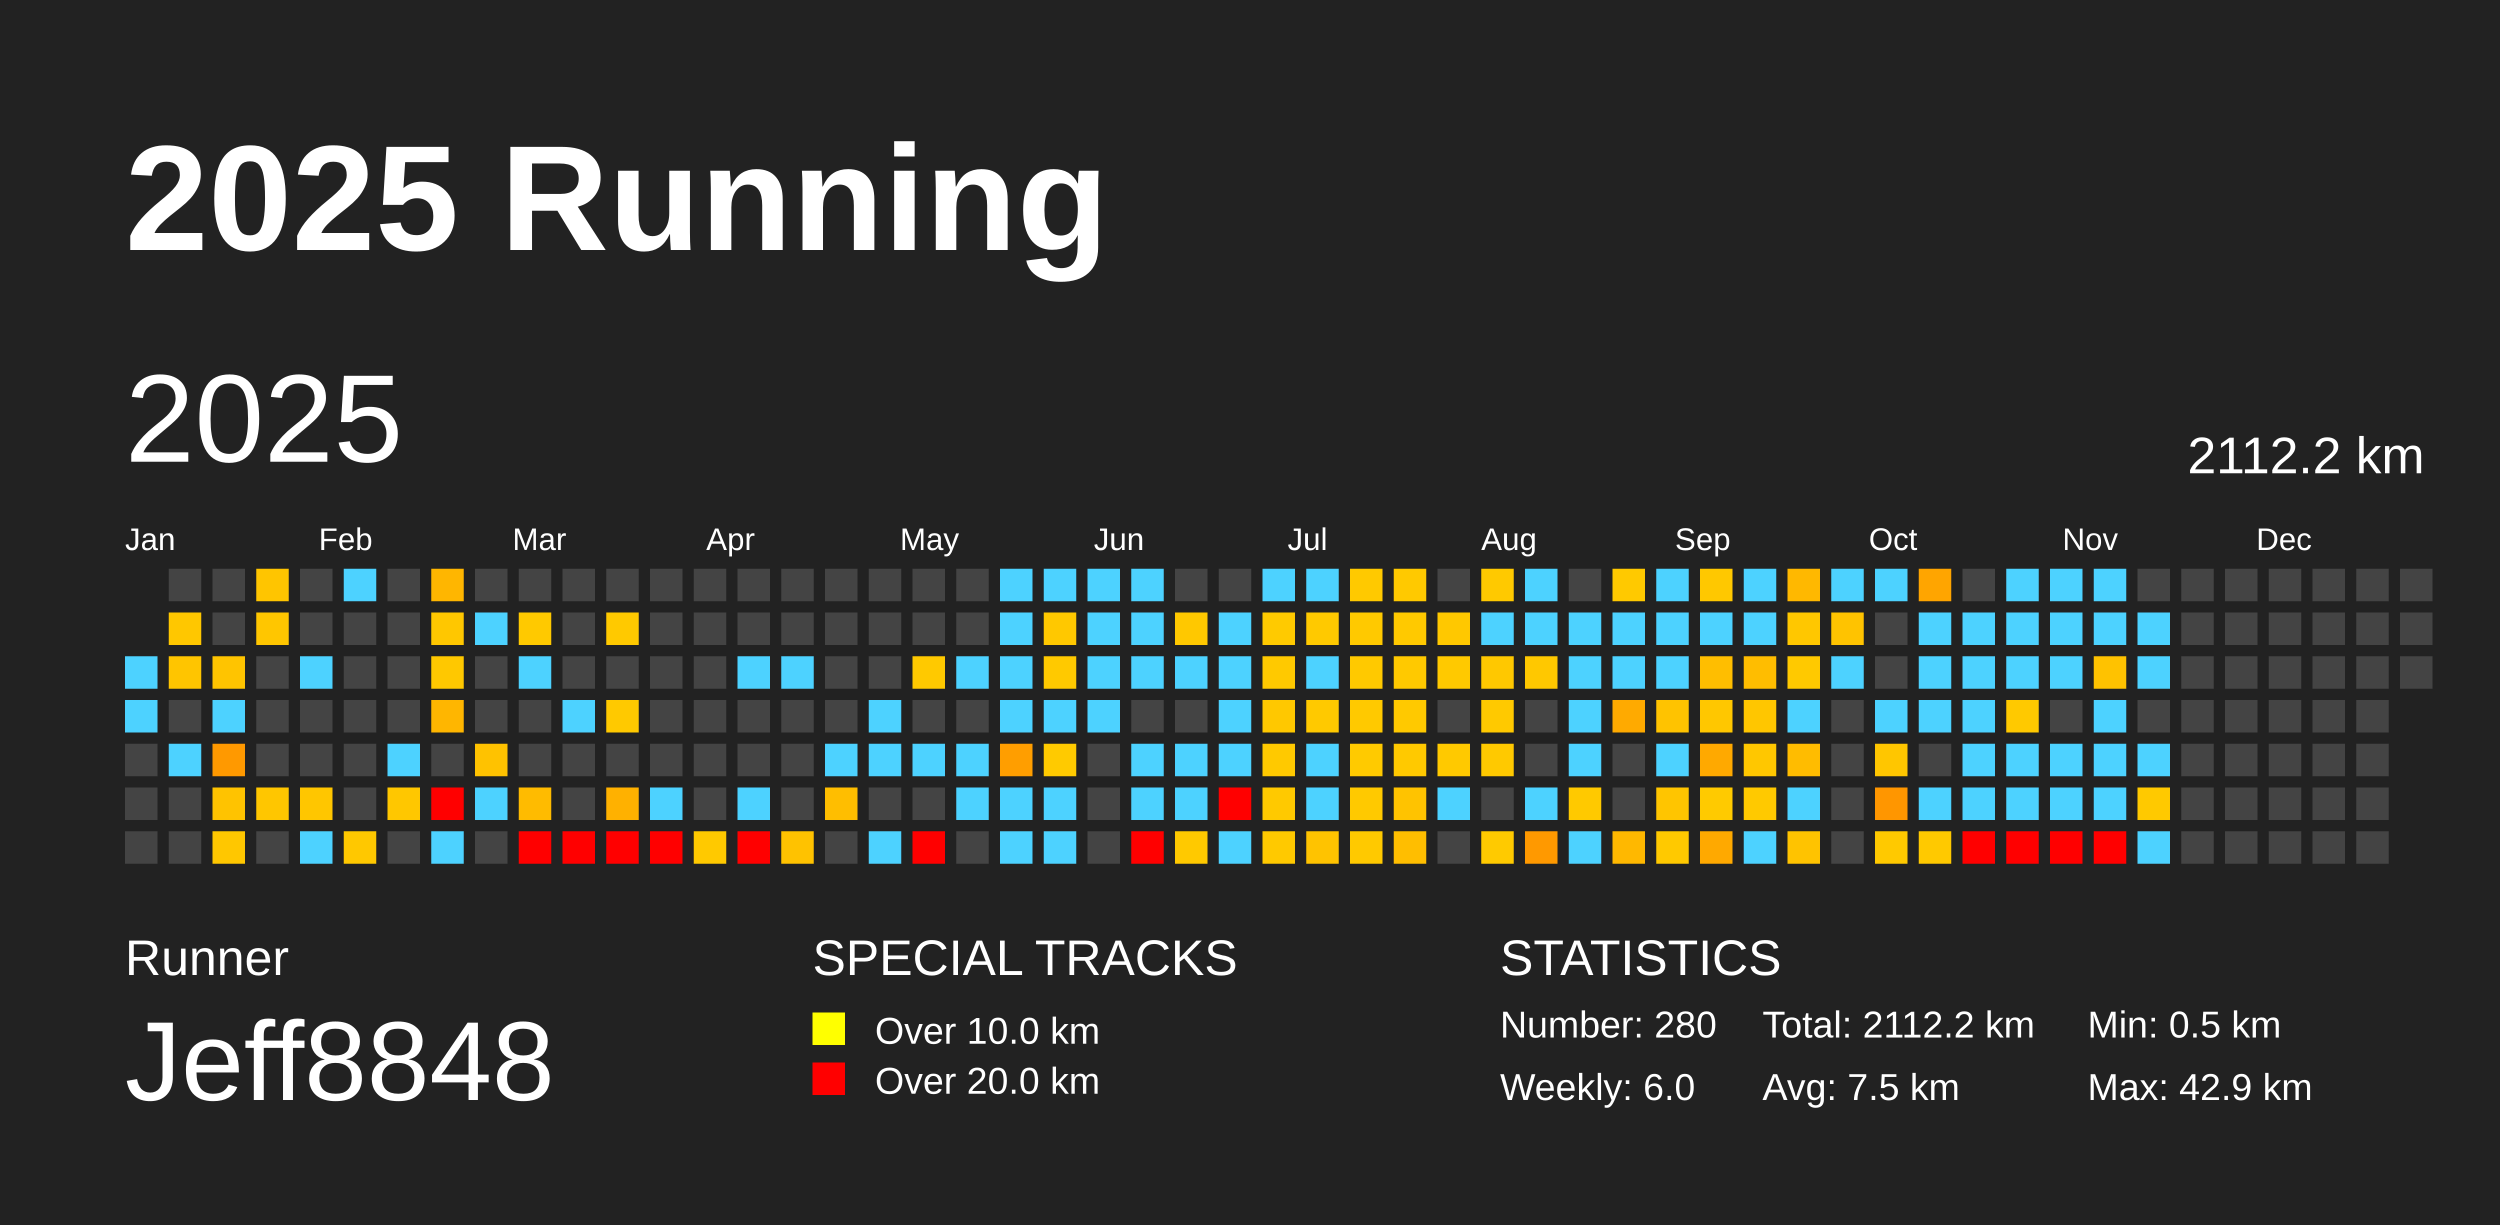
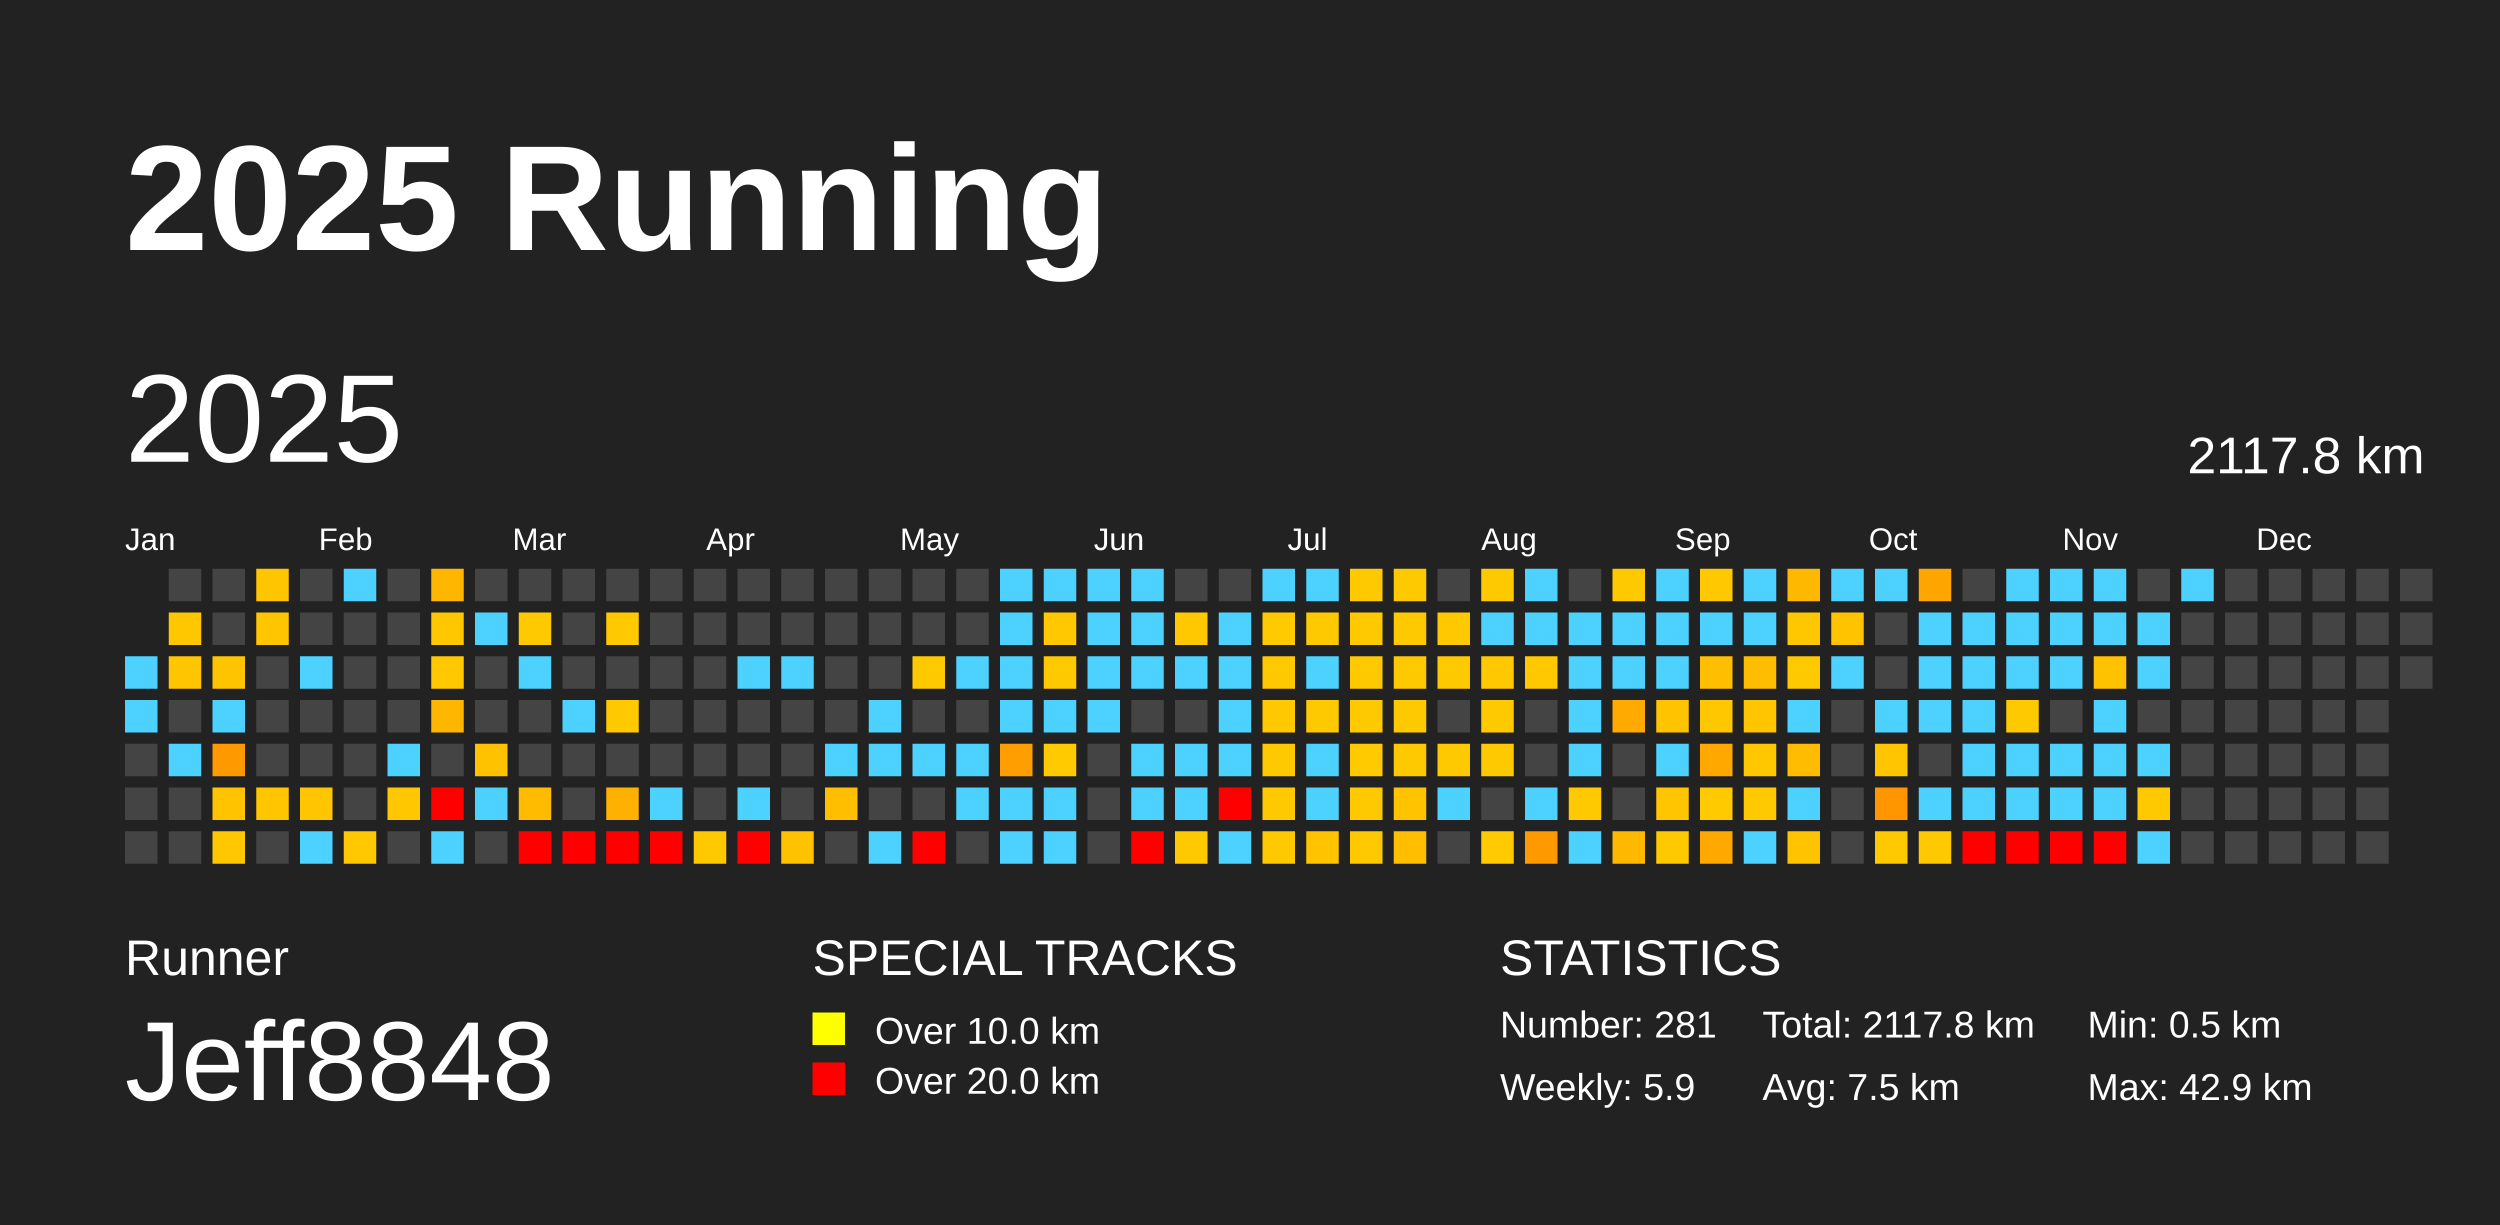
<svg xmlns="http://www.w3.org/2000/svg" baseProfile="full" height="98mm" version="1.1" viewBox="0,0,200,98" width="200mm">
  <defs />
  <rect fill="#222222" height="98" width="200" x="0" y="0" />
  <text fill="#FFFFFF" style="font-size:12px; font-family:Arial; font-weight:bold;" x="10" y="20">2025 Running</text>
  <text fill="#FFFFFF" style="font-size:4px; font-family:Arial" x="10" y="78">Runner</text>
  <text fill="#FFFFFF" style="font-size:9px; font-family:Arial" x="10" y="88">Jeff8848</text>
  <text fill="#FFFFFF" style="font-size:4px; font-family:Arial" x="65" y="78">SPECIAL TRACKS</text>
  <rect fill="yellow" height="2.6" width="2.6" x="65" y="81" />
  <text fill="#FFFFFF" style="font-size:3px; font-family:Arial" x="70" y="83.5">Over 10.0 km</text>
  <rect fill="red" height="2.6" width="2.6" x="65" y="85" />
  <text fill="#FFFFFF" style="font-size:3px; font-family:Arial" x="70" y="87.5">Over 20.0 km</text>
  <text fill="#FFFFFF" style="font-size:4px; font-family:Arial" x="120" y="78">STATISTICS</text>
-   <text fill="#FFFFFF" style="font-size:3px; font-family:Arial" x="120" y="83">Number: 280</text>
-   <text fill="#FFFFFF" style="font-size:3px; font-family:Arial" x="120" y="88">Weekly: 6.0</text>
-   <text fill="#FFFFFF" style="font-size:3px; font-family:Arial" x="141" y="83">Total: 2112.2 km</text>
+   <text fill="#FFFFFF" style="font-size:3px; font-family:Arial" x="120" y="83">Number: 281</text>
+   <text fill="#FFFFFF" style="font-size:3px; font-family:Arial" x="120" y="88">Weekly: 5.9</text>
+   <text fill="#FFFFFF" style="font-size:3px; font-family:Arial" x="141" y="83">Total: 2117.8 km</text>
  <text fill="#FFFFFF" style="font-size:3px; font-family:Arial" x="141" y="88">Avg: 7.5 km</text>
  <text fill="#FFFFFF" style="font-size:3px; font-family:Arial" x="167" y="83">Min: 0.5 km</text>
  <text fill="#FFFFFF" style="font-size:3px; font-family:Arial" x="167" y="88">Max: 42.9 km</text>
  <text dominant-baseline="hanging" fill="#FFFFFF" style="font-size:10.0px; font-family:Arial;" x="10" y="30">2025</text>
-   <text dominant-baseline="hanging" fill="#FFFFFF" style="font-size:4.125px; font-family:Arial;" x="175" y="35">2112.2 km</text>
+   <text dominant-baseline="hanging" fill="#FFFFFF" style="font-size:4.125px; font-family:Arial;" x="175" y="35">2117.8 km</text>
  <text fill="#FFFFFF" style="font-size:2.5px; font-family:Arial" x="10.0" y="44">Jan</text>
  <text fill="#FFFFFF" style="font-size:2.5px; font-family:Arial" x="25.5" y="44">Feb</text>
  <text fill="#FFFFFF" style="font-size:2.5px; font-family:Arial" x="41.0" y="44">Mar</text>
  <text fill="#FFFFFF" style="font-size:2.5px; font-family:Arial" x="56.5" y="44">Apr</text>
  <text fill="#FFFFFF" style="font-size:2.5px; font-family:Arial" x="72.0" y="44">May</text>
  <text fill="#FFFFFF" style="font-size:2.5px; font-family:Arial" x="87.5" y="44">Jun</text>
  <text fill="#FFFFFF" style="font-size:2.5px; font-family:Arial" x="103.0" y="44">Jul</text>
  <text fill="#FFFFFF" style="font-size:2.5px; font-family:Arial" x="118.5" y="44">Aug</text>
  <text fill="#FFFFFF" style="font-size:2.5px; font-family:Arial" x="134.0" y="44">Sep</text>
  <text fill="#FFFFFF" style="font-size:2.5px; font-family:Arial" x="149.5" y="44">Oct</text>
  <text fill="#FFFFFF" style="font-size:2.5px; font-family:Arial" x="165.0" y="44">Nov</text>
  <text fill="#FFFFFF" style="font-size:2.5px; font-family:Arial" x="180.5" y="44">Dec</text>
  <rect fill="#4dd2ff" height="2.6" width="2.6" x="10.0" y="52.5" />
  <rect fill="#4dd2ff" height="2.6" width="2.6" x="10.0" y="56.0" />
  <rect fill="#444444" height="2.6" width="2.6" x="10.0" y="59.5" />
  <rect fill="#444444" height="2.6" width="2.6" x="10.0" y="63.0" />
  <rect fill="#444444" height="2.6" width="2.6" x="10.0" y="66.5" />
  <rect fill="#444444" height="2.6" width="2.6" x="13.5" y="45.5" />
  <rect fill="#ffc700" height="2.6" width="2.6" x="13.5" y="49.0" />
  <rect fill="#ffc500" height="2.6" width="2.6" x="13.5" y="52.5" />
  <rect fill="#444444" height="2.6" width="2.6" x="13.5" y="56.0" />
  <rect fill="#4dd2ff" height="2.6" width="2.6" x="13.5" y="59.5" />
  <rect fill="#444444" height="2.6" width="2.6" x="13.5" y="63.0" />
  <rect fill="#444444" height="2.6" width="2.6" x="13.5" y="66.5" />
  <rect fill="#444444" height="2.6" width="2.6" x="17.0" y="45.5" />
  <rect fill="#444444" height="2.6" width="2.6" x="17.0" y="49.0" />
  <rect fill="#ffc400" height="2.6" width="2.6" x="17.0" y="52.5" />
  <rect fill="#4dd2ff" height="2.6" width="2.6" x="17.0" y="56.0" />
  <rect fill="#ff9900" height="2.6" width="2.6" x="17.0" y="59.5" />
  <rect fill="#ffc300" height="2.6" width="2.6" x="17.0" y="63.0" />
  <rect fill="#ffc700" height="2.6" width="2.6" x="17.0" y="66.5" />
  <rect fill="#ffc500" height="2.6" width="2.6" x="20.5" y="45.5" />
  <rect fill="#ffc600" height="2.6" width="2.6" x="20.5" y="49.0" />
  <rect fill="#444444" height="2.6" width="2.6" x="20.5" y="52.5" />
  <rect fill="#444444" height="2.6" width="2.6" x="20.5" y="56.0" />
  <rect fill="#444444" height="2.6" width="2.6" x="20.5" y="59.5" />
  <rect fill="#ffc600" height="2.6" width="2.6" x="20.5" y="63.0" />
  <rect fill="#444444" height="2.6" width="2.6" x="20.5" y="66.5" />
  <rect fill="#444444" height="2.6" width="2.6" x="24.0" y="45.5" />
  <rect fill="#444444" height="2.6" width="2.6" x="24.0" y="49.0" />
  <rect fill="#4dd2ff" height="2.6" width="2.6" x="24.0" y="52.5" />
  <rect fill="#444444" height="2.6" width="2.6" x="24.0" y="56.0" />
  <rect fill="#444444" height="2.6" width="2.6" x="24.0" y="59.5" />
  <rect fill="#ffc600" height="2.6" width="2.6" x="24.0" y="63.0" />
  <rect fill="#4dd2ff" height="2.6" width="2.6" x="24.0" y="66.5" />
  <rect fill="#4dd2ff" height="2.6" width="2.6" x="27.5" y="45.5" />
  <rect fill="#444444" height="2.6" width="2.6" x="27.5" y="49.0" />
  <rect fill="#444444" height="2.6" width="2.6" x="27.5" y="52.5" />
  <rect fill="#444444" height="2.6" width="2.6" x="27.5" y="56.0" />
  <rect fill="#444444" height="2.6" width="2.6" x="27.5" y="59.5" />
  <rect fill="#444444" height="2.6" width="2.6" x="27.5" y="63.0" />
  <rect fill="#ffc800" height="2.6" width="2.6" x="27.5" y="66.5" />
  <rect fill="#444444" height="2.6" width="2.6" x="31.0" y="45.5" />
  <rect fill="#444444" height="2.6" width="2.6" x="31.0" y="49.0" />
  <rect fill="#444444" height="2.6" width="2.6" x="31.0" y="52.5" />
  <rect fill="#444444" height="2.6" width="2.6" x="31.0" y="56.0" />
  <rect fill="#4dd2ff" height="2.6" width="2.6" x="31.0" y="59.5" />
  <rect fill="#ffc700" height="2.6" width="2.6" x="31.0" y="63.0" />
  <rect fill="#444444" height="2.6" width="2.6" x="31.0" y="66.5" />
  <rect fill="#ffb600" height="2.6" width="2.6" x="34.5" y="45.5" />
  <rect fill="#ffc700" height="2.6" width="2.6" x="34.5" y="49.0" />
  <rect fill="#ffc800" height="2.6" width="2.6" x="34.5" y="52.5" />
  <rect fill="#ffb600" height="2.6" width="2.6" x="34.5" y="56.0" />
  <rect fill="#444444" height="2.6" width="2.6" x="34.5" y="59.5" />
  <rect fill="red" height="2.6" width="2.6" x="34.5" y="63.0" />
  <rect fill="#4dd2ff" height="2.6" width="2.6" x="34.5" y="66.5" />
  <rect fill="#444444" height="2.6" width="2.6" x="38.0" y="45.5" />
  <rect fill="#4dd2ff" height="2.6" width="2.6" x="38.0" y="49.0" />
  <rect fill="#444444" height="2.6" width="2.6" x="38.0" y="52.5" />
  <rect fill="#444444" height="2.6" width="2.6" x="38.0" y="56.0" />
  <rect fill="#ffc200" height="2.6" width="2.6" x="38.0" y="59.5" />
  <rect fill="#4dd2ff" height="2.6" width="2.6" x="38.0" y="63.0" />
  <rect fill="#444444" height="2.6" width="2.6" x="38.0" y="66.5" />
  <rect fill="#444444" height="2.6" width="2.6" x="41.5" y="45.5" />
  <rect fill="#ffc900" height="2.6" width="2.6" x="41.5" y="49.0" />
  <rect fill="#4dd2ff" height="2.6" width="2.6" x="41.5" y="52.5" />
  <rect fill="#444444" height="2.6" width="2.6" x="41.5" y="56.0" />
  <rect fill="#444444" height="2.6" width="2.6" x="41.5" y="59.5" />
  <rect fill="#ffbb00" height="2.6" width="2.6" x="41.5" y="63.0" />
  <rect fill="red" height="2.6" width="2.6" x="41.5" y="66.5" />
  <rect fill="#444444" height="2.6" width="2.6" x="45.0" y="45.5" />
  <rect fill="#444444" height="2.6" width="2.6" x="45.0" y="49.0" />
  <rect fill="#444444" height="2.6" width="2.6" x="45.0" y="52.5" />
  <rect fill="#4dd2ff" height="2.6" width="2.6" x="45.0" y="56.0" />
  <rect fill="#444444" height="2.6" width="2.6" x="45.0" y="59.5" />
  <rect fill="#444444" height="2.6" width="2.6" x="45.0" y="63.0" />
  <rect fill="red" height="2.6" width="2.6" x="45.0" y="66.5" />
  <rect fill="#444444" height="2.6" width="2.6" x="48.5" y="45.5" />
  <rect fill="#ffc900" height="2.6" width="2.6" x="48.5" y="49.0" />
  <rect fill="#444444" height="2.6" width="2.6" x="48.5" y="52.5" />
  <rect fill="#ffc900" height="2.6" width="2.6" x="48.5" y="56.0" />
  <rect fill="#444444" height="2.6" width="2.6" x="48.5" y="59.5" />
  <rect fill="#ffb100" height="2.6" width="2.6" x="48.5" y="63.0" />
  <rect fill="red" height="2.6" width="2.6" x="48.5" y="66.5" />
  <rect fill="#444444" height="2.6" width="2.6" x="52.0" y="45.5" />
  <rect fill="#444444" height="2.6" width="2.6" x="52.0" y="49.0" />
  <rect fill="#444444" height="2.6" width="2.6" x="52.0" y="52.5" />
  <rect fill="#444444" height="2.6" width="2.6" x="52.0" y="56.0" />
  <rect fill="#444444" height="2.6" width="2.6" x="52.0" y="59.5" />
  <rect fill="#4dd2ff" height="2.6" width="2.6" x="52.0" y="63.0" />
  <rect fill="red" height="2.6" width="2.6" x="52.0" y="66.5" />
  <rect fill="#444444" height="2.6" width="2.6" x="55.5" y="45.5" />
  <rect fill="#444444" height="2.6" width="2.6" x="55.5" y="49.0" />
  <rect fill="#444444" height="2.6" width="2.6" x="55.5" y="52.5" />
  <rect fill="#444444" height="2.6" width="2.6" x="55.5" y="56.0" />
  <rect fill="#444444" height="2.6" width="2.6" x="55.5" y="59.5" />
  <rect fill="#444444" height="2.6" width="2.6" x="55.5" y="63.0" />
  <rect fill="#ffc900" height="2.6" width="2.6" x="55.5" y="66.5" />
  <rect fill="#444444" height="2.6" width="2.6" x="59.0" y="45.5" />
  <rect fill="#444444" height="2.6" width="2.6" x="59.0" y="49.0" />
  <rect fill="#4dd2ff" height="2.6" width="2.6" x="59.0" y="52.5" />
  <rect fill="#444444" height="2.6" width="2.6" x="59.0" y="56.0" />
  <rect fill="#444444" height="2.6" width="2.6" x="59.0" y="59.5" />
  <rect fill="#4dd2ff" height="2.6" width="2.6" x="59.0" y="63.0" />
  <rect fill="red" height="2.6" width="2.6" x="59.0" y="66.5" />
  <rect fill="#444444" height="2.6" width="2.6" x="62.5" y="45.5" />
  <rect fill="#444444" height="2.6" width="2.6" x="62.5" y="49.0" />
  <rect fill="#4dd2ff" height="2.6" width="2.6" x="62.5" y="52.5" />
  <rect fill="#444444" height="2.6" width="2.6" x="62.5" y="56.0" />
  <rect fill="#444444" height="2.6" width="2.6" x="62.5" y="59.5" />
  <rect fill="#444444" height="2.6" width="2.6" x="62.5" y="63.0" />
  <rect fill="#ffc200" height="2.6" width="2.6" x="62.5" y="66.5" />
  <rect fill="#444444" height="2.6" width="2.6" x="66.0" y="45.5" />
  <rect fill="#444444" height="2.6" width="2.6" x="66.0" y="49.0" />
  <rect fill="#444444" height="2.6" width="2.6" x="66.0" y="52.5" />
  <rect fill="#444444" height="2.6" width="2.6" x="66.0" y="56.0" />
  <rect fill="#4dd2ff" height="2.6" width="2.6" x="66.0" y="59.5" />
  <rect fill="#ffbe00" height="2.6" width="2.6" x="66.0" y="63.0" />
  <rect fill="#444444" height="2.6" width="2.6" x="66.0" y="66.5" />
  <rect fill="#444444" height="2.6" width="2.6" x="69.5" y="45.5" />
  <rect fill="#444444" height="2.6" width="2.6" x="69.5" y="49.0" />
  <rect fill="#444444" height="2.6" width="2.6" x="69.5" y="52.5" />
  <rect fill="#4dd2ff" height="2.6" width="2.6" x="69.5" y="56.0" />
  <rect fill="#4dd2ff" height="2.6" width="2.6" x="69.5" y="59.5" />
  <rect fill="#444444" height="2.6" width="2.6" x="69.5" y="63.0" />
  <rect fill="#4dd2ff" height="2.6" width="2.6" x="69.5" y="66.5" />
  <rect fill="#444444" height="2.6" width="2.6" x="73.0" y="45.5" />
  <rect fill="#444444" height="2.6" width="2.6" x="73.0" y="49.0" />
  <rect fill="#ffc900" height="2.6" width="2.6" x="73.0" y="52.5" />
  <rect fill="#444444" height="2.6" width="2.6" x="73.0" y="56.0" />
  <rect fill="#4dd2ff" height="2.6" width="2.6" x="73.0" y="59.5" />
  <rect fill="#444444" height="2.6" width="2.6" x="73.0" y="63.0" />
  <rect fill="red" height="2.6" width="2.6" x="73.0" y="66.5" />
  <rect fill="#444444" height="2.6" width="2.6" x="76.5" y="45.5" />
  <rect fill="#444444" height="2.6" width="2.6" x="76.5" y="49.0" />
  <rect fill="#4dd2ff" height="2.6" width="2.6" x="76.5" y="52.5" />
  <rect fill="#444444" height="2.6" width="2.6" x="76.5" y="56.0" />
  <rect fill="#4dd2ff" height="2.6" width="2.6" x="76.5" y="59.5" />
  <rect fill="#4dd2ff" height="2.6" width="2.6" x="76.5" y="63.0" />
  <rect fill="#444444" height="2.6" width="2.6" x="76.5" y="66.5" />
  <rect fill="#4dd2ff" height="2.6" width="2.6" x="80.0" y="45.5" />
  <rect fill="#4dd2ff" height="2.6" width="2.6" x="80.0" y="49.0" />
  <rect fill="#4dd2ff" height="2.6" width="2.6" x="80.0" y="52.5" />
  <rect fill="#4dd2ff" height="2.6" width="2.6" x="80.0" y="56.0" />
  <rect fill="#ff9e00" height="2.6" width="2.6" x="80.0" y="59.5" />
  <rect fill="#4dd2ff" height="2.6" width="2.6" x="80.0" y="63.0" />
  <rect fill="#4dd2ff" height="2.6" width="2.6" x="80.0" y="66.5" />
  <rect fill="#4dd2ff" height="2.6" width="2.6" x="83.5" y="45.5" />
  <rect fill="#ffc800" height="2.6" width="2.6" x="83.5" y="49.0" />
  <rect fill="#ffc900" height="2.6" width="2.6" x="83.5" y="52.5" />
  <rect fill="#4dd2ff" height="2.6" width="2.6" x="83.5" y="56.0" />
  <rect fill="#ffca00" height="2.6" width="2.6" x="83.5" y="59.5" />
  <rect fill="#4dd2ff" height="2.6" width="2.6" x="83.5" y="63.0" />
  <rect fill="#4dd2ff" height="2.6" width="2.6" x="83.5" y="66.5" />
  <rect fill="#4dd2ff" height="2.6" width="2.6" x="87.0" y="45.5" />
  <rect fill="#4dd2ff" height="2.6" width="2.6" x="87.0" y="49.0" />
  <rect fill="#4dd2ff" height="2.6" width="2.6" x="87.0" y="52.5" />
  <rect fill="#4dd2ff" height="2.6" width="2.6" x="87.0" y="56.0" />
  <rect fill="#444444" height="2.6" width="2.6" x="87.0" y="59.5" />
  <rect fill="#444444" height="2.6" width="2.6" x="87.0" y="63.0" />
  <rect fill="#444444" height="2.6" width="2.6" x="87.0" y="66.5" />
  <rect fill="#4dd2ff" height="2.6" width="2.6" x="90.5" y="45.5" />
  <rect fill="#4dd2ff" height="2.6" width="2.6" x="90.5" y="49.0" />
  <rect fill="#4dd2ff" height="2.6" width="2.6" x="90.5" y="52.5" />
  <rect fill="#444444" height="2.6" width="2.6" x="90.5" y="56.0" />
  <rect fill="#4dd2ff" height="2.6" width="2.6" x="90.5" y="59.5" />
  <rect fill="#4dd2ff" height="2.6" width="2.6" x="90.5" y="63.0" />
  <rect fill="red" height="2.6" width="2.6" x="90.5" y="66.5" />
  <rect fill="#444444" height="2.6" width="2.6" x="94.0" y="45.5" />
  <rect fill="#ffc800" height="2.6" width="2.6" x="94.0" y="49.0" />
  <rect fill="#4dd2ff" height="2.6" width="2.6" x="94.0" y="52.5" />
  <rect fill="#444444" height="2.6" width="2.6" x="94.0" y="56.0" />
  <rect fill="#4dd2ff" height="2.6" width="2.6" x="94.0" y="59.5" />
  <rect fill="#4dd2ff" height="2.6" width="2.6" x="94.0" y="63.0" />
  <rect fill="#ffc900" height="2.6" width="2.6" x="94.0" y="66.5" />
  <rect fill="#444444" height="2.6" width="2.6" x="97.5" y="45.5" />
  <rect fill="#4dd2ff" height="2.6" width="2.6" x="97.5" y="49.0" />
  <rect fill="#4dd2ff" height="2.6" width="2.6" x="97.5" y="52.5" />
  <rect fill="#4dd2ff" height="2.6" width="2.6" x="97.5" y="56.0" />
  <rect fill="#4dd2ff" height="2.6" width="2.6" x="97.5" y="59.5" />
  <rect fill="red" height="2.6" width="2.6" x="97.5" y="63.0" />
  <rect fill="#4dd2ff" height="2.6" width="2.6" x="97.5" y="66.5" />
  <rect fill="#4dd2ff" height="2.6" width="2.6" x="101.0" y="45.5" />
  <rect fill="#ffca00" height="2.6" width="2.6" x="101.0" y="49.0" />
  <rect fill="#ffc900" height="2.6" width="2.6" x="101.0" y="52.5" />
  <rect fill="#ffc800" height="2.6" width="2.6" x="101.0" y="56.0" />
  <rect fill="#ffc900" height="2.6" width="2.6" x="101.0" y="59.5" />
  <rect fill="#ffc900" height="2.6" width="2.6" x="101.0" y="63.0" />
  <rect fill="#ffc900" height="2.6" width="2.6" x="101.0" y="66.5" />
  <rect fill="#4dd2ff" height="2.6" width="2.6" x="104.5" y="45.5" />
  <rect fill="#ffc900" height="2.6" width="2.6" x="104.5" y="49.0" />
  <rect fill="#4dd2ff" height="2.6" width="2.6" x="104.5" y="52.5" />
  <rect fill="#ffc900" height="2.6" width="2.6" x="104.5" y="56.0" />
  <rect fill="#4dd2ff" height="2.6" width="2.6" x="104.5" y="59.5" />
  <rect fill="#4dd2ff" height="2.6" width="2.6" x="104.5" y="63.0" />
  <rect fill="#ffc300" height="2.6" width="2.6" x="104.5" y="66.5" />
  <rect fill="#ffc900" height="2.6" width="2.6" x="108.0" y="45.5" />
  <rect fill="#ffc900" height="2.6" width="2.6" x="108.0" y="49.0" />
  <rect fill="#ffc900" height="2.6" width="2.6" x="108.0" y="52.5" />
  <rect fill="#ffc900" height="2.6" width="2.6" x="108.0" y="56.0" />
  <rect fill="#ffca00" height="2.6" width="2.6" x="108.0" y="59.5" />
  <rect fill="#ffc900" height="2.6" width="2.6" x="108.0" y="63.0" />
  <rect fill="#ffc900" height="2.6" width="2.6" x="108.0" y="66.5" />
  <rect fill="#ffc900" height="2.6" width="2.6" x="111.5" y="45.5" />
  <rect fill="#ffc900" height="2.6" width="2.6" x="111.5" y="49.0" />
  <rect fill="#ffc900" height="2.6" width="2.6" x="111.5" y="52.5" />
  <rect fill="#ffc900" height="2.6" width="2.6" x="111.5" y="56.0" />
  <rect fill="#ffc900" height="2.6" width="2.6" x="111.5" y="59.5" />
  <rect fill="#ffc300" height="2.6" width="2.6" x="111.5" y="63.0" />
  <rect fill="#ffbe00" height="2.6" width="2.6" x="111.5" y="66.5" />
  <rect fill="#444444" height="2.6" width="2.6" x="115.0" y="45.5" />
  <rect fill="#ffc800" height="2.6" width="2.6" x="115.0" y="49.0" />
  <rect fill="#ffc900" height="2.6" width="2.6" x="115.0" y="52.5" />
  <rect fill="#444444" height="2.6" width="2.6" x="115.0" y="56.0" />
  <rect fill="#ffc900" height="2.6" width="2.6" x="115.0" y="59.5" />
  <rect fill="#4dd2ff" height="2.6" width="2.6" x="115.0" y="63.0" />
  <rect fill="#444444" height="2.6" width="2.6" x="115.0" y="66.5" />
  <rect fill="#ffc900" height="2.6" width="2.6" x="118.5" y="45.5" />
  <rect fill="#4dd2ff" height="2.6" width="2.6" x="118.5" y="49.0" />
  <rect fill="#ffc800" height="2.6" width="2.6" x="118.5" y="52.5" />
  <rect fill="#ffc900" height="2.6" width="2.6" x="118.5" y="56.0" />
  <rect fill="#ffc900" height="2.6" width="2.6" x="118.5" y="59.5" />
  <rect fill="#444444" height="2.6" width="2.6" x="118.5" y="63.0" />
  <rect fill="#ffca00" height="2.6" width="2.6" x="118.5" y="66.5" />
  <rect fill="#4dd2ff" height="2.6" width="2.6" x="122.0" y="45.5" />
  <rect fill="#4dd2ff" height="2.6" width="2.6" x="122.0" y="49.0" />
  <rect fill="#ffc800" height="2.6" width="2.6" x="122.0" y="52.5" />
  <rect fill="#444444" height="2.6" width="2.6" x="122.0" y="56.0" />
  <rect fill="#444444" height="2.6" width="2.6" x="122.0" y="59.5" />
  <rect fill="#4dd2ff" height="2.6" width="2.6" x="122.0" y="63.0" />
  <rect fill="#ff9900" height="2.6" width="2.6" x="122.0" y="66.5" />
  <rect fill="#444444" height="2.6" width="2.6" x="125.5" y="45.5" />
  <rect fill="#4dd2ff" height="2.6" width="2.6" x="125.5" y="49.0" />
  <rect fill="#4dd2ff" height="2.6" width="2.6" x="125.5" y="52.5" />
  <rect fill="#4dd2ff" height="2.6" width="2.6" x="125.5" y="56.0" />
  <rect fill="#4dd2ff" height="2.6" width="2.6" x="125.5" y="59.5" />
  <rect fill="#ffc900" height="2.6" width="2.6" x="125.5" y="63.0" />
  <rect fill="#4dd2ff" height="2.6" width="2.6" x="125.5" y="66.5" />
  <rect fill="#ffc900" height="2.6" width="2.6" x="129.0" y="45.5" />
  <rect fill="#4dd2ff" height="2.6" width="2.6" x="129.0" y="49.0" />
  <rect fill="#4dd2ff" height="2.6" width="2.6" x="129.0" y="52.5" />
  <rect fill="#ffaa00" height="2.6" width="2.6" x="129.0" y="56.0" />
  <rect fill="#444444" height="2.6" width="2.6" x="129.0" y="59.5" />
  <rect fill="#444444" height="2.6" width="2.6" x="129.0" y="63.0" />
  <rect fill="#ffb800" height="2.6" width="2.6" x="129.0" y="66.5" />
  <rect fill="#4dd2ff" height="2.6" width="2.6" x="132.5" y="45.5" />
  <rect fill="#4dd2ff" height="2.6" width="2.6" x="132.5" y="49.0" />
  <rect fill="#4dd2ff" height="2.6" width="2.6" x="132.5" y="52.5" />
  <rect fill="#ffc300" height="2.6" width="2.6" x="132.5" y="56.0" />
  <rect fill="#4dd2ff" height="2.6" width="2.6" x="132.5" y="59.5" />
  <rect fill="#ffc500" height="2.6" width="2.6" x="132.5" y="63.0" />
  <rect fill="#ffc900" height="2.6" width="2.6" x="132.5" y="66.5" />
  <rect fill="#ffc800" height="2.6" width="2.6" x="136.0" y="45.5" />
  <rect fill="#4dd2ff" height="2.6" width="2.6" x="136.0" y="49.0" />
  <rect fill="#ffbe00" height="2.6" width="2.6" x="136.0" y="52.5" />
  <rect fill="#ffc700" height="2.6" width="2.6" x="136.0" y="56.0" />
  <rect fill="#ffa900" height="2.6" width="2.6" x="136.0" y="59.5" />
  <rect fill="#ffca00" height="2.6" width="2.6" x="136.0" y="63.0" />
  <rect fill="#ffa900" height="2.6" width="2.6" x="136.0" y="66.5" />
  <rect fill="#4dd2ff" height="2.6" width="2.6" x="139.5" y="45.5" />
  <rect fill="#4dd2ff" height="2.6" width="2.6" x="139.5" y="49.0" />
  <rect fill="#ffbd00" height="2.6" width="2.6" x="139.5" y="52.5" />
  <rect fill="#ffc600" height="2.6" width="2.6" x="139.5" y="56.0" />
  <rect fill="#ffc700" height="2.6" width="2.6" x="139.5" y="59.5" />
  <rect fill="#ffc900" height="2.6" width="2.6" x="139.5" y="63.0" />
  <rect fill="#4dd2ff" height="2.6" width="2.6" x="139.5" y="66.5" />
  <rect fill="#ffb800" height="2.6" width="2.6" x="143.0" y="45.5" />
  <rect fill="#ffc700" height="2.6" width="2.6" x="143.0" y="49.0" />
  <rect fill="#ffc900" height="2.6" width="2.6" x="143.0" y="52.5" />
  <rect fill="#4dd2ff" height="2.6" width="2.6" x="143.0" y="56.0" />
  <rect fill="#ffbc00" height="2.6" width="2.6" x="143.0" y="59.5" />
  <rect fill="#4dd2ff" height="2.6" width="2.6" x="143.0" y="63.0" />
  <rect fill="#ffc300" height="2.6" width="2.6" x="143.0" y="66.5" />
  <rect fill="#4dd2ff" height="2.6" width="2.6" x="146.5" y="45.5" />
  <rect fill="#ffc300" height="2.6" width="2.6" x="146.5" y="49.0" />
  <rect fill="#4dd2ff" height="2.6" width="2.6" x="146.5" y="52.5" />
  <rect fill="#444444" height="2.6" width="2.6" x="146.5" y="56.0" />
  <rect fill="#444444" height="2.6" width="2.6" x="146.5" y="59.5" />
  <rect fill="#444444" height="2.6" width="2.6" x="146.5" y="63.0" />
  <rect fill="#444444" height="2.6" width="2.6" x="146.5" y="66.5" />
  <rect fill="#4dd2ff" height="2.6" width="2.6" x="150.0" y="45.5" />
  <rect fill="#444444" height="2.6" width="2.6" x="150.0" y="49.0" />
  <rect fill="#444444" height="2.6" width="2.6" x="150.0" y="52.5" />
  <rect fill="#4dd2ff" height="2.6" width="2.6" x="150.0" y="56.0" />
  <rect fill="#ffc600" height="2.6" width="2.6" x="150.0" y="59.5" />
  <rect fill="#ff9600" height="2.6" width="2.6" x="150.0" y="63.0" />
  <rect fill="#ffc900" height="2.6" width="2.6" x="150.0" y="66.5" />
  <rect fill="#ffa500" height="2.6" width="2.6" x="153.5" y="45.5" />
  <rect fill="#4dd2ff" height="2.6" width="2.6" x="153.5" y="49.0" />
  <rect fill="#4dd2ff" height="2.6" width="2.6" x="153.5" y="52.5" />
  <rect fill="#4dd2ff" height="2.6" width="2.6" x="153.5" y="56.0" />
  <rect fill="#444444" height="2.6" width="2.6" x="153.5" y="59.5" />
  <rect fill="#4dd2ff" height="2.6" width="2.6" x="153.5" y="63.0" />
  <rect fill="#ffc900" height="2.6" width="2.6" x="153.5" y="66.5" />
  <rect fill="#444444" height="2.6" width="2.6" x="157.0" y="45.5" />
  <rect fill="#4dd2ff" height="2.6" width="2.6" x="157.0" y="49.0" />
  <rect fill="#4dd2ff" height="2.6" width="2.6" x="157.0" y="52.5" />
  <rect fill="#4dd2ff" height="2.6" width="2.6" x="157.0" y="56.0" />
  <rect fill="#4dd2ff" height="2.6" width="2.6" x="157.0" y="59.5" />
  <rect fill="#4dd2ff" height="2.6" width="2.6" x="157.0" y="63.0" />
  <rect fill="red" height="2.6" width="2.6" x="157.0" y="66.5" />
  <rect fill="#4dd2ff" height="2.6" width="2.6" x="160.5" y="45.5" />
  <rect fill="#4dd2ff" height="2.6" width="2.6" x="160.5" y="49.0" />
  <rect fill="#4dd2ff" height="2.6" width="2.6" x="160.5" y="52.5" />
  <rect fill="#ffc900" height="2.6" width="2.6" x="160.5" y="56.0" />
  <rect fill="#4dd2ff" height="2.6" width="2.6" x="160.5" y="59.5" />
  <rect fill="#4dd2ff" height="2.6" width="2.6" x="160.5" y="63.0" />
  <rect fill="red" height="2.6" width="2.6" x="160.5" y="66.5" />
  <rect fill="#4dd2ff" height="2.6" width="2.6" x="164.0" y="45.5" />
  <rect fill="#4dd2ff" height="2.6" width="2.6" x="164.0" y="49.0" />
  <rect fill="#4dd2ff" height="2.6" width="2.6" x="164.0" y="52.5" />
  <rect fill="#444444" height="2.6" width="2.6" x="164.0" y="56.0" />
  <rect fill="#4dd2ff" height="2.6" width="2.6" x="164.0" y="59.5" />
  <rect fill="#4dd2ff" height="2.6" width="2.6" x="164.0" y="63.0" />
  <rect fill="red" height="2.6" width="2.6" x="164.0" y="66.5" />
  <rect fill="#4dd2ff" height="2.6" width="2.6" x="167.5" y="45.5" />
  <rect fill="#4dd2ff" height="2.6" width="2.6" x="167.5" y="49.0" />
  <rect fill="#ffc200" height="2.6" width="2.6" x="167.5" y="52.5" />
  <rect fill="#4dd2ff" height="2.6" width="2.6" x="167.5" y="56.0" />
  <rect fill="#4dd2ff" height="2.6" width="2.6" x="167.5" y="59.5" />
  <rect fill="#4dd2ff" height="2.6" width="2.6" x="167.5" y="63.0" />
  <rect fill="red" height="2.6" width="2.6" x="167.5" y="66.5" />
  <rect fill="#444444" height="2.6" width="2.6" x="171.0" y="45.5" />
  <rect fill="#4dd2ff" height="2.6" width="2.6" x="171.0" y="49.0" />
  <rect fill="#4dd2ff" height="2.6" width="2.6" x="171.0" y="52.5" />
  <rect fill="#444444" height="2.6" width="2.6" x="171.0" y="56.0" />
  <rect fill="#4dd2ff" height="2.6" width="2.6" x="171.0" y="59.5" />
  <rect fill="#ffc900" height="2.6" width="2.6" x="171.0" y="63.0" />
  <rect fill="#4dd2ff" height="2.6" width="2.6" x="171.0" y="66.5" />
-   <rect fill="#444444" height="2.6" width="2.6" x="174.5" y="45.5" />
+   <rect fill="#4dd2ff" height="2.6" width="2.6" x="174.5" y="45.5" />
  <rect fill="#444444" height="2.6" width="2.6" x="174.5" y="49.0" />
  <rect fill="#444444" height="2.6" width="2.6" x="174.5" y="52.5" />
  <rect fill="#444444" height="2.6" width="2.6" x="174.5" y="56.0" />
  <rect fill="#444444" height="2.6" width="2.6" x="174.5" y="59.5" />
  <rect fill="#444444" height="2.6" width="2.6" x="174.5" y="63.0" />
  <rect fill="#444444" height="2.6" width="2.6" x="174.5" y="66.5" />
  <rect fill="#444444" height="2.6" width="2.6" x="178.0" y="45.5" />
  <rect fill="#444444" height="2.6" width="2.6" x="178.0" y="49.0" />
  <rect fill="#444444" height="2.6" width="2.6" x="178.0" y="52.5" />
  <rect fill="#444444" height="2.6" width="2.6" x="178.0" y="56.0" />
  <rect fill="#444444" height="2.6" width="2.6" x="178.0" y="59.5" />
  <rect fill="#444444" height="2.6" width="2.6" x="178.0" y="63.0" />
  <rect fill="#444444" height="2.6" width="2.6" x="178.0" y="66.5" />
  <rect fill="#444444" height="2.6" width="2.6" x="181.5" y="45.5" />
  <rect fill="#444444" height="2.6" width="2.6" x="181.5" y="49.0" />
  <rect fill="#444444" height="2.6" width="2.6" x="181.5" y="52.5" />
  <rect fill="#444444" height="2.6" width="2.6" x="181.5" y="56.0" />
  <rect fill="#444444" height="2.6" width="2.6" x="181.5" y="59.5" />
  <rect fill="#444444" height="2.6" width="2.6" x="181.5" y="63.0" />
  <rect fill="#444444" height="2.6" width="2.6" x="181.5" y="66.5" />
  <rect fill="#444444" height="2.6" width="2.6" x="185.0" y="45.5" />
  <rect fill="#444444" height="2.6" width="2.6" x="185.0" y="49.0" />
  <rect fill="#444444" height="2.6" width="2.6" x="185.0" y="52.5" />
  <rect fill="#444444" height="2.6" width="2.6" x="185.0" y="56.0" />
  <rect fill="#444444" height="2.6" width="2.6" x="185.0" y="59.5" />
  <rect fill="#444444" height="2.6" width="2.6" x="185.0" y="63.0" />
  <rect fill="#444444" height="2.6" width="2.6" x="185.0" y="66.5" />
  <rect fill="#444444" height="2.6" width="2.6" x="188.5" y="45.5" />
  <rect fill="#444444" height="2.6" width="2.6" x="188.5" y="49.0" />
  <rect fill="#444444" height="2.6" width="2.6" x="188.5" y="52.5" />
  <rect fill="#444444" height="2.6" width="2.6" x="188.5" y="56.0" />
  <rect fill="#444444" height="2.6" width="2.6" x="188.5" y="59.5" />
  <rect fill="#444444" height="2.6" width="2.6" x="188.5" y="63.0" />
  <rect fill="#444444" height="2.6" width="2.6" x="188.5" y="66.5" />
  <rect fill="#444444" height="2.6" width="2.6" x="192.0" y="45.5" />
  <rect fill="#444444" height="2.6" width="2.6" x="192.0" y="49.0" />
  <rect fill="#444444" height="2.6" width="2.6" x="192.0" y="52.5" />
</svg>
